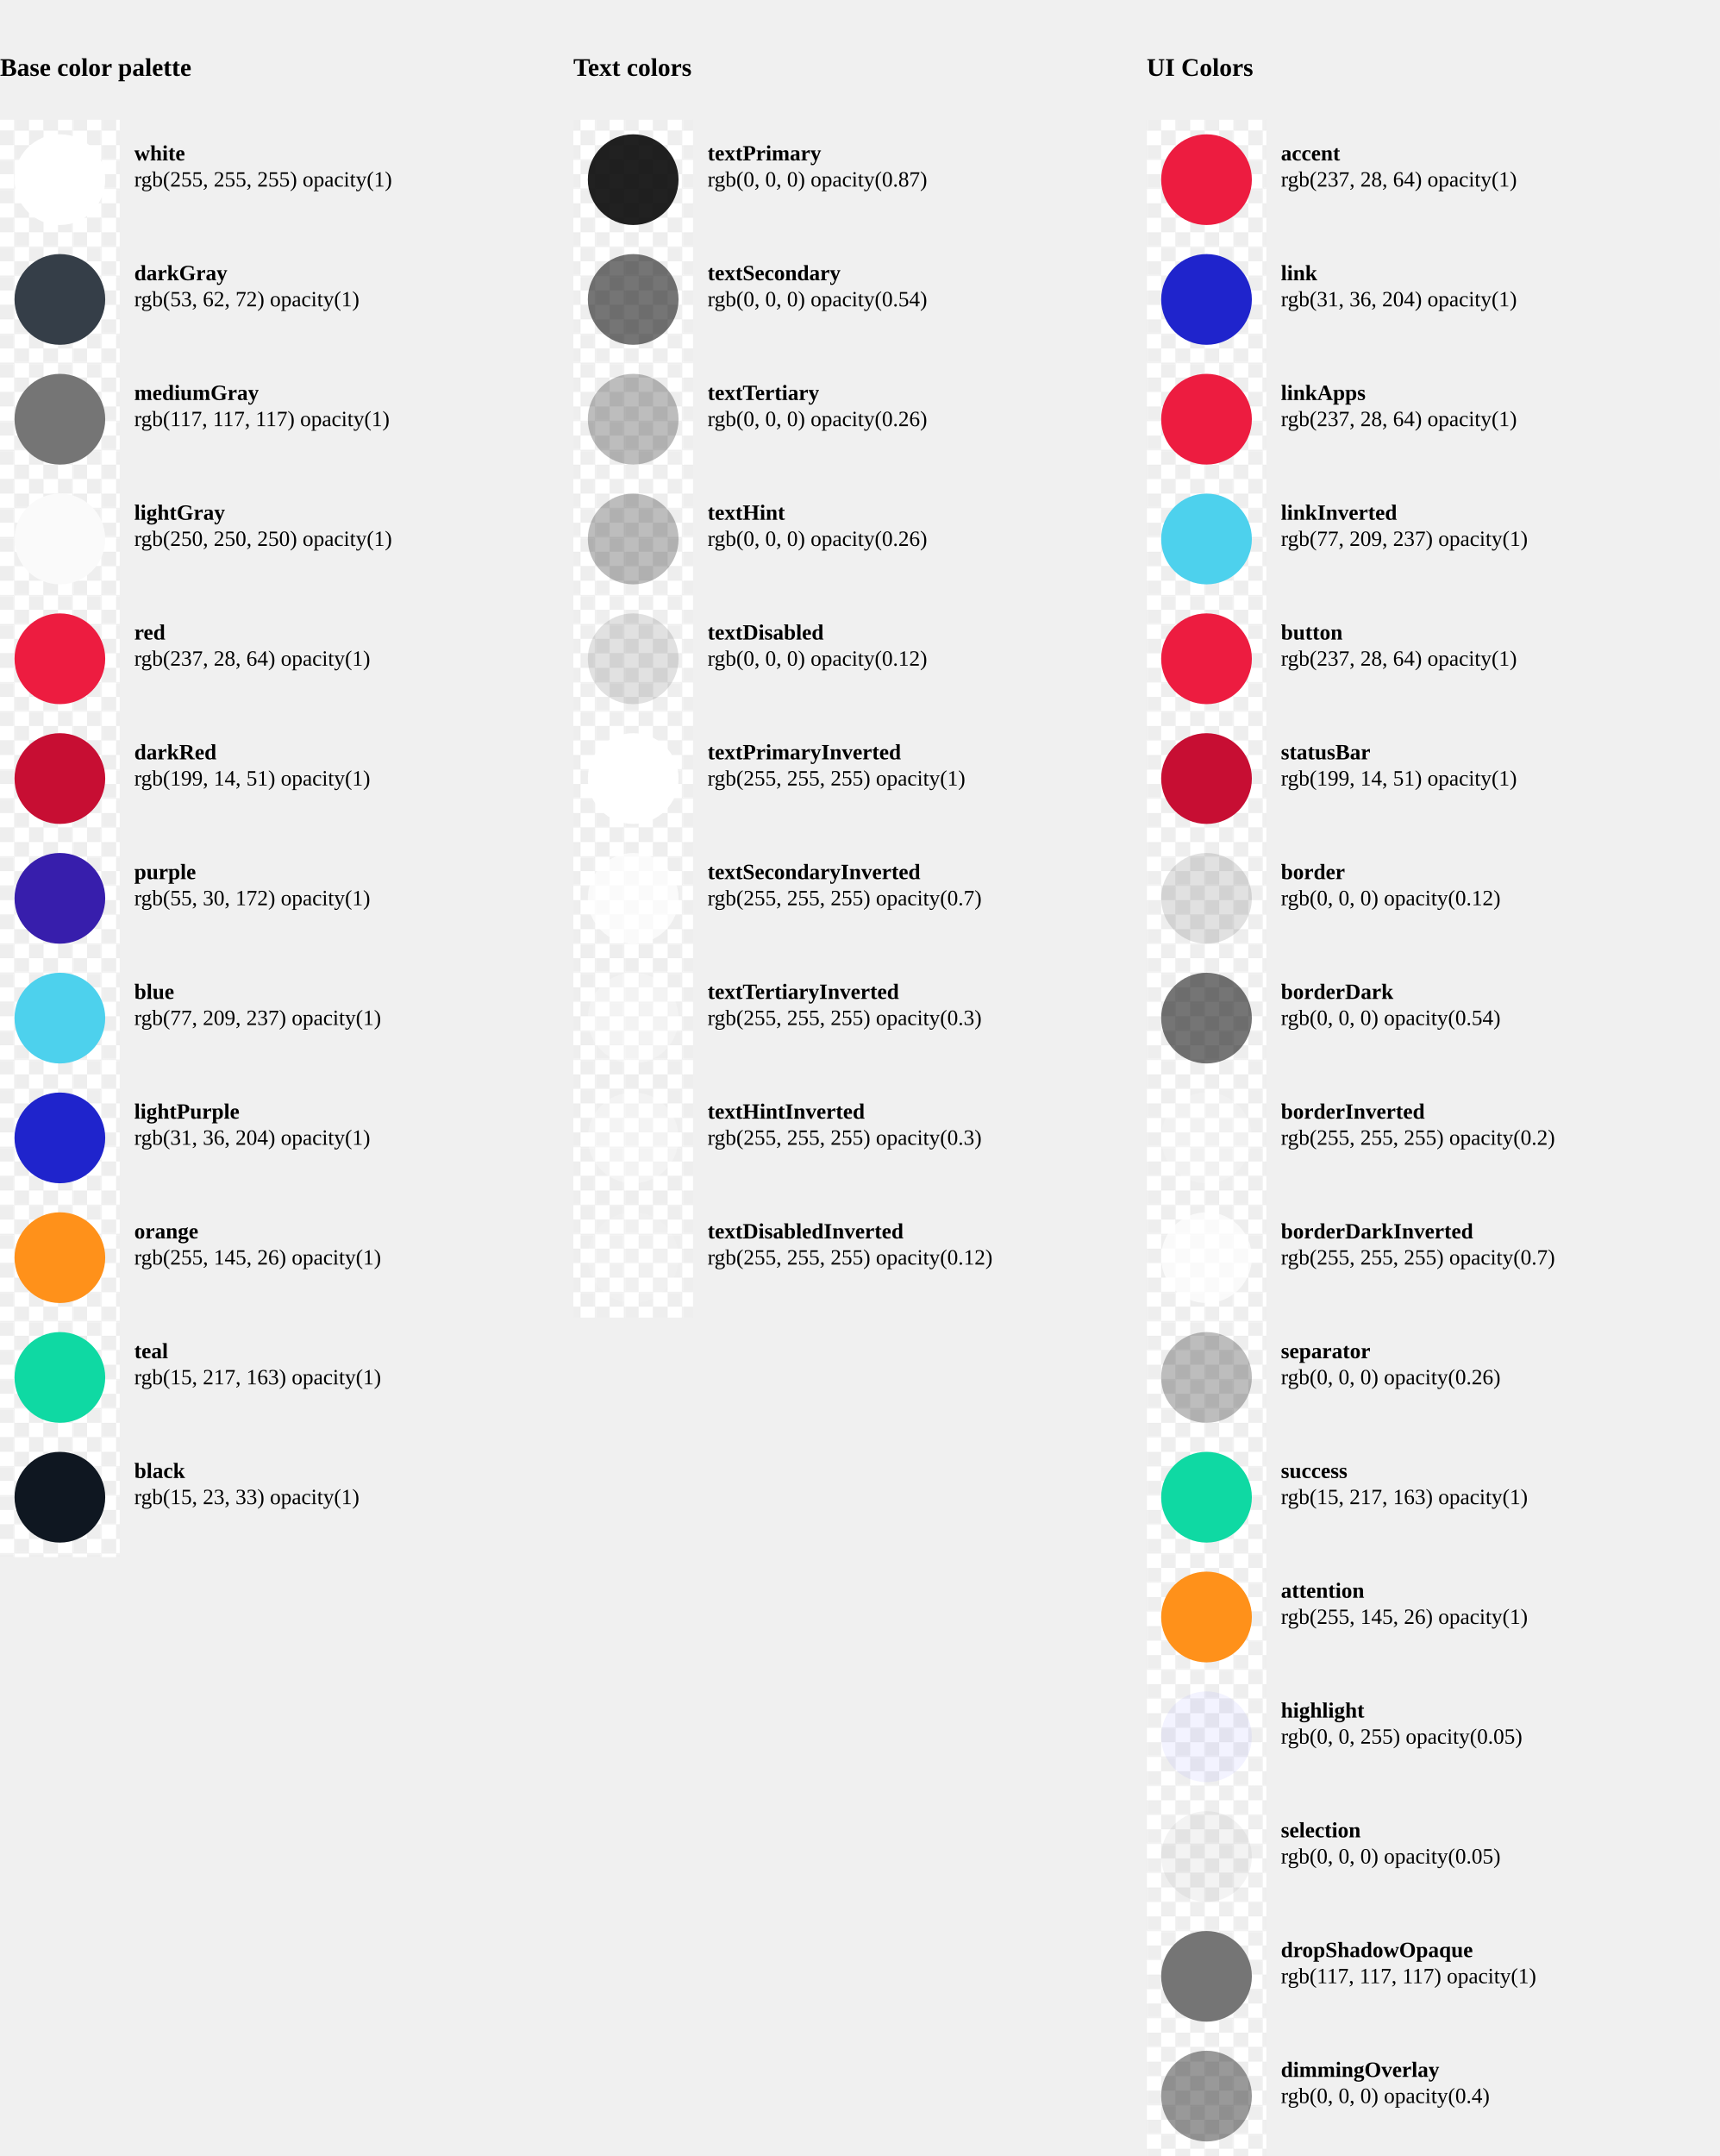
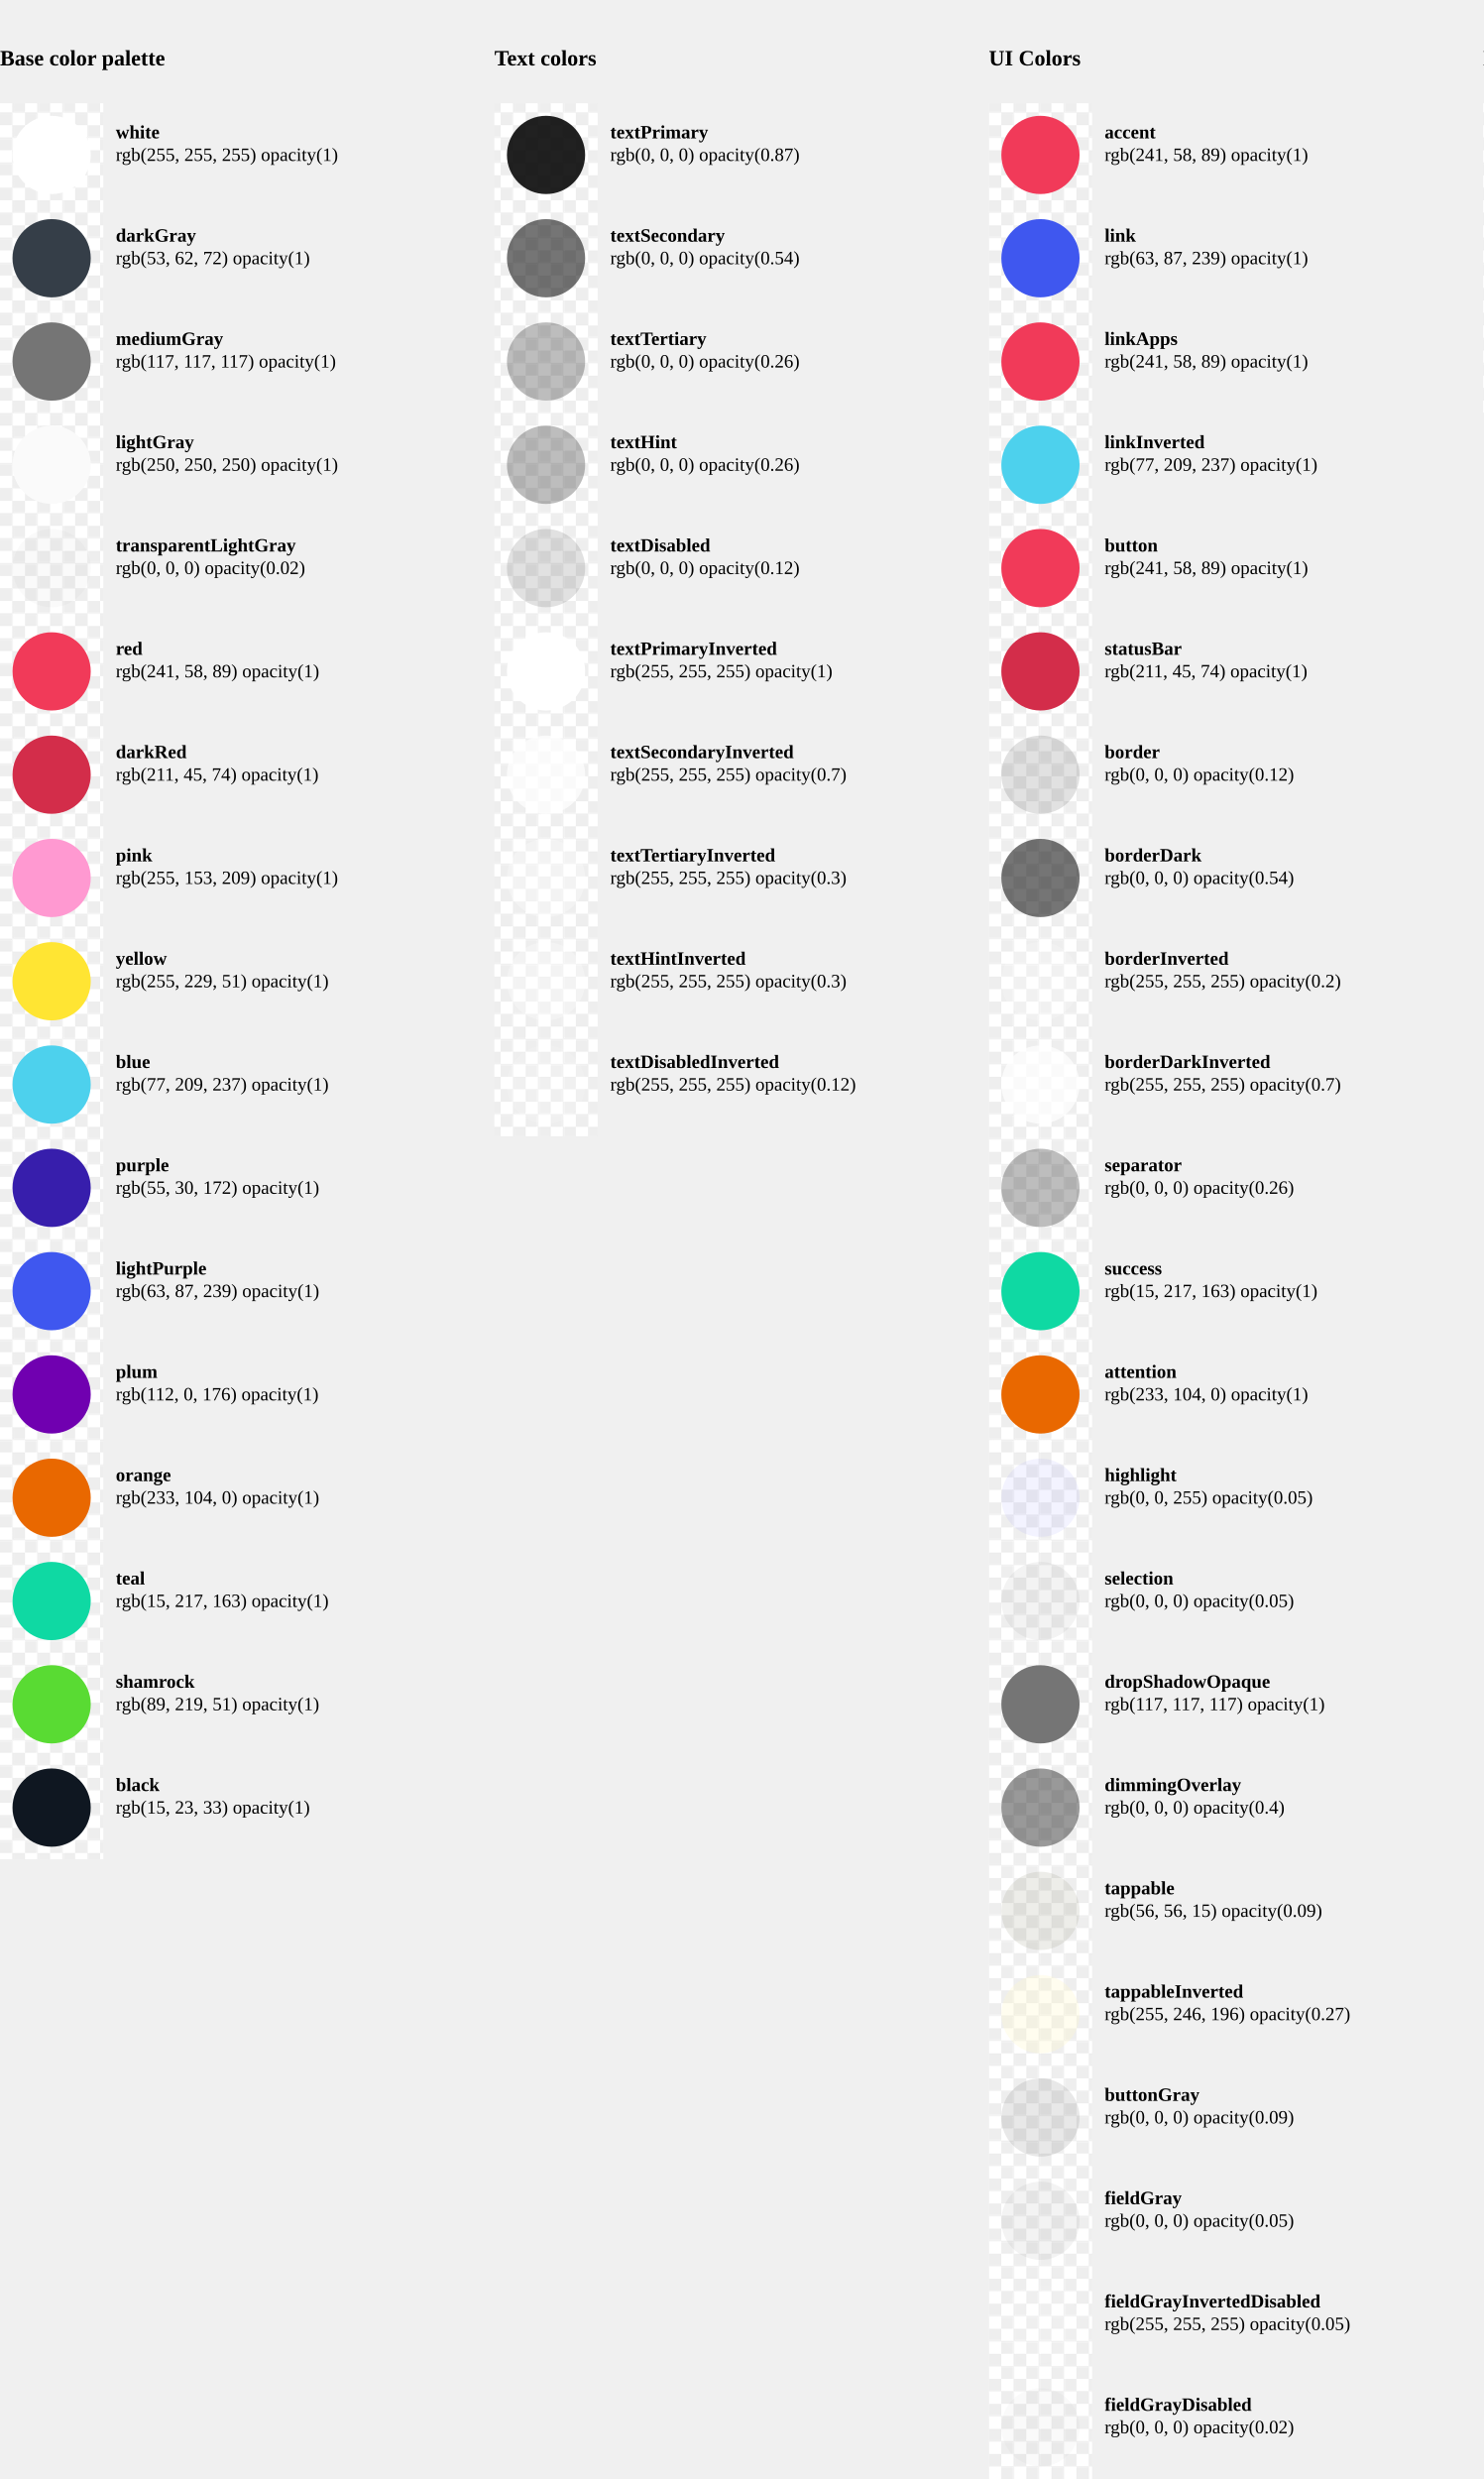
- <svg xmlns="http://www.w3.org/2000/svg" version="1.1" id="Meetup_Swatches" x="0px" y="0px" width="948" height="1188" viewBox="0 0 948 1188" xml:space="preserve">
+ <svg xmlns="http://www.w3.org/2000/svg" version="1.1" id="Meetup_Swatches" x="0px" y="0px" width="948" height="1584" viewBox="0 0 948 1584" xml:space="preserve">
  <defs>
    <pattern id="dark_grid" width="16" height="16" patternUnits="userSpaceOnUse">
      <rect fill="#111" x="0" y="0" width="8" height="8" />
      <rect fill="#222" x="8" y="0" width="8" height="8" />
      <rect fill="#222" x="0" y="8" width="8" height="8" />
      <rect fill="#111" x="8" y="8" width="8" height="8" />
    </pattern>
    <pattern id="light_grid" width="16" height="16" patternUnits="userSpaceOnUse">
      <rect fill="#fff" x="0" y="0" width="8" height="8" />
      <rect fill="#eee" x="8" y="0" width="8" height="8" />
      <rect fill="#eee" x="0" y="8" width="8" height="8" />
      <rect fill="#fff" x="8" y="8" width="8" height="8" />
    </pattern>
  </defs>
  <text x="0" y="25" font-size="14">
    <tspan x="0" dy="1.2em" font-weight="bold">Base color palette</tspan>
    <tspan x="0" dy="1.2em" />
  </text>
-   <rect fill="url(#light_grid)" x="0" y="66" width="66" height="792" />
+   <rect fill="url(#light_grid)" x="0" y="66" width="66" height="1122" />
  <circle cx="33" cy="99" r="25" fill="rgb(255, 255, 255)" opacity="1" />
  <text x="74" y="74" font-size="12">
    <tspan x="74" dy="1.2em" font-weight="bold">white</tspan>
    <tspan x="74" dy="1.2em">rgb(255, 255, 255) opacity(1)</tspan>
  </text>
  <circle cx="33" cy="165" r="25" fill="rgb(53, 62, 72)" opacity="1" />
  <text x="74" y="140" font-size="12">
    <tspan x="74" dy="1.2em" font-weight="bold">darkGray</tspan>
    <tspan x="74" dy="1.2em">rgb(53, 62, 72) opacity(1)</tspan>
  </text>
  <circle cx="33" cy="231" r="25" fill="rgb(117, 117, 117)" opacity="1" />
  <text x="74" y="206" font-size="12">
    <tspan x="74" dy="1.2em" font-weight="bold">mediumGray</tspan>
    <tspan x="74" dy="1.2em">rgb(117, 117, 117) opacity(1)</tspan>
  </text>
  <circle cx="33" cy="297" r="25" fill="rgb(250, 250, 250)" opacity="1" />
  <text x="74" y="272" font-size="12">
    <tspan x="74" dy="1.2em" font-weight="bold">lightGray</tspan>
    <tspan x="74" dy="1.2em">rgb(250, 250, 250) opacity(1)</tspan>
  </text>
-   <circle cx="33" cy="363" r="25" fill="rgb(237, 28, 64)" opacity="1" />
+   <circle cx="33" cy="363" r="25" fill="rgb(0, 0, 0)" opacity="0.02" />
  <text x="74" y="338" font-size="12">
+     <tspan x="74" dy="1.2em" font-weight="bold">transparentLightGray</tspan>
+     <tspan x="74" dy="1.2em">rgb(0, 0, 0) opacity(0.02)</tspan>
+   </text>
+   <circle cx="33" cy="429" r="25" fill="rgb(241, 58, 89)" opacity="1" />
+   <text x="74" y="404" font-size="12">
    <tspan x="74" dy="1.2em" font-weight="bold">red</tspan>
-     <tspan x="74" dy="1.2em">rgb(237, 28, 64) opacity(1)</tspan>
-   </text>
-   <circle cx="33" cy="429" r="25" fill="rgb(199, 14, 51)" opacity="1" />
-   <text x="74" y="404" font-size="12">
+     <tspan x="74" dy="1.2em">rgb(241, 58, 89) opacity(1)</tspan>
+   </text>
+   <circle cx="33" cy="495" r="25" fill="rgb(211, 45, 74)" opacity="1" />
+   <text x="74" y="470" font-size="12">
    <tspan x="74" dy="1.2em" font-weight="bold">darkRed</tspan>
-     <tspan x="74" dy="1.2em">rgb(199, 14, 51) opacity(1)</tspan>
-   </text>
-   <circle cx="33" cy="495" r="25" fill="rgb(55, 30, 172)" opacity="1" />
-   <text x="74" y="470" font-size="12">
+     <tspan x="74" dy="1.2em">rgb(211, 45, 74) opacity(1)</tspan>
+   </text>
+   <circle cx="33" cy="561" r="25" fill="rgb(255, 153, 209)" opacity="1" />
+   <text x="74" y="536" font-size="12">
+     <tspan x="74" dy="1.2em" font-weight="bold">pink</tspan>
+     <tspan x="74" dy="1.2em">rgb(255, 153, 209) opacity(1)</tspan>
+   </text>
+   <circle cx="33" cy="627" r="25" fill="rgb(255, 229, 51)" opacity="1" />
+   <text x="74" y="602" font-size="12">
+     <tspan x="74" dy="1.2em" font-weight="bold">yellow</tspan>
+     <tspan x="74" dy="1.2em">rgb(255, 229, 51) opacity(1)</tspan>
+   </text>
+   <circle cx="33" cy="693" r="25" fill="rgb(77, 209, 237)" opacity="1" />
+   <text x="74" y="668" font-size="12">
+     <tspan x="74" dy="1.2em" font-weight="bold">blue</tspan>
+     <tspan x="74" dy="1.2em">rgb(77, 209, 237) opacity(1)</tspan>
+   </text>
+   <circle cx="33" cy="759" r="25" fill="rgb(55, 30, 172)" opacity="1" />
+   <text x="74" y="734" font-size="12">
    <tspan x="74" dy="1.2em" font-weight="bold">purple</tspan>
    <tspan x="74" dy="1.2em">rgb(55, 30, 172) opacity(1)</tspan>
  </text>
-   <circle cx="33" cy="561" r="25" fill="rgb(77, 209, 237)" opacity="1" />
-   <text x="74" y="536" font-size="12">
-     <tspan x="74" dy="1.2em" font-weight="bold">blue</tspan>
-     <tspan x="74" dy="1.2em">rgb(77, 209, 237) opacity(1)</tspan>
-   </text>
-   <circle cx="33" cy="627" r="25" fill="rgb(31, 36, 204)" opacity="1" />
-   <text x="74" y="602" font-size="12">
+   <circle cx="33" cy="825" r="25" fill="rgb(63, 87, 239)" opacity="1" />
+   <text x="74" y="800" font-size="12">
    <tspan x="74" dy="1.2em" font-weight="bold">lightPurple</tspan>
-     <tspan x="74" dy="1.2em">rgb(31, 36, 204) opacity(1)</tspan>
-   </text>
-   <circle cx="33" cy="693" r="25" fill="rgb(255, 145, 26)" opacity="1" />
-   <text x="74" y="668" font-size="12">
+     <tspan x="74" dy="1.2em">rgb(63, 87, 239) opacity(1)</tspan>
+   </text>
+   <circle cx="33" cy="891" r="25" fill="rgb(112, 0, 176)" opacity="1" />
+   <text x="74" y="866" font-size="12">
+     <tspan x="74" dy="1.2em" font-weight="bold">plum</tspan>
+     <tspan x="74" dy="1.2em">rgb(112, 0, 176) opacity(1)</tspan>
+   </text>
+   <circle cx="33" cy="957" r="25" fill="rgb(233, 104, 0)" opacity="1" />
+   <text x="74" y="932" font-size="12">
    <tspan x="74" dy="1.2em" font-weight="bold">orange</tspan>
-     <tspan x="74" dy="1.2em">rgb(255, 145, 26) opacity(1)</tspan>
-   </text>
-   <circle cx="33" cy="759" r="25" fill="rgb(15, 217, 163)" opacity="1" />
-   <text x="74" y="734" font-size="12">
+     <tspan x="74" dy="1.2em">rgb(233, 104, 0) opacity(1)</tspan>
+   </text>
+   <circle cx="33" cy="1023" r="25" fill="rgb(15, 217, 163)" opacity="1" />
+   <text x="74" y="998" font-size="12">
    <tspan x="74" dy="1.2em" font-weight="bold">teal</tspan>
    <tspan x="74" dy="1.2em">rgb(15, 217, 163) opacity(1)</tspan>
  </text>
-   <circle cx="33" cy="825" r="25" fill="rgb(15, 23, 33)" opacity="1" />
-   <text x="74" y="800" font-size="12">
+   <circle cx="33" cy="1089" r="25" fill="rgb(89, 219, 51)" opacity="1" />
+   <text x="74" y="1064" font-size="12">
+     <tspan x="74" dy="1.2em" font-weight="bold">shamrock</tspan>
+     <tspan x="74" dy="1.2em">rgb(89, 219, 51) opacity(1)</tspan>
+   </text>
+   <circle cx="33" cy="1155" r="25" fill="rgb(15, 23, 33)" opacity="1" />
+   <text x="74" y="1130" font-size="12">
    <tspan x="74" dy="1.2em" font-weight="bold">black</tspan>
    <tspan x="74" dy="1.2em">rgb(15, 23, 33) opacity(1)</tspan>
  </text>
  <text x="316" y="25" font-size="14">
    <tspan x="316" dy="1.2em" font-weight="bold">Text colors</tspan>
    <tspan x="316" dy="1.2em" />
  </text>
  <rect fill="url(#light_grid)" x="316" y="66" width="66" height="660" />
  <circle cx="349" cy="99" r="25" fill="rgb(0, 0, 0)" opacity="0.87" />
  <text x="390" y="74" font-size="12">
    <tspan x="390" dy="1.2em" font-weight="bold">textPrimary</tspan>
    <tspan x="390" dy="1.2em">rgb(0, 0, 0) opacity(0.87)</tspan>
  </text>
  <circle cx="349" cy="165" r="25" fill="rgb(0, 0, 0)" opacity="0.54" />
  <text x="390" y="140" font-size="12">
    <tspan x="390" dy="1.2em" font-weight="bold">textSecondary</tspan>
    <tspan x="390" dy="1.2em">rgb(0, 0, 0) opacity(0.54)</tspan>
  </text>
  <circle cx="349" cy="231" r="25" fill="rgb(0, 0, 0)" opacity="0.26" />
  <text x="390" y="206" font-size="12">
    <tspan x="390" dy="1.2em" font-weight="bold">textTertiary</tspan>
    <tspan x="390" dy="1.2em">rgb(0, 0, 0) opacity(0.26)</tspan>
  </text>
  <circle cx="349" cy="297" r="25" fill="rgb(0, 0, 0)" opacity="0.26" />
  <text x="390" y="272" font-size="12">
    <tspan x="390" dy="1.2em" font-weight="bold">textHint</tspan>
    <tspan x="390" dy="1.2em">rgb(0, 0, 0) opacity(0.26)</tspan>
  </text>
  <circle cx="349" cy="363" r="25" fill="rgb(0, 0, 0)" opacity="0.12" />
  <text x="390" y="338" font-size="12">
    <tspan x="390" dy="1.2em" font-weight="bold">textDisabled</tspan>
    <tspan x="390" dy="1.2em">rgb(0, 0, 0) opacity(0.12)</tspan>
  </text>
  <circle cx="349" cy="429" r="25" fill="rgb(255, 255, 255)" opacity="1" />
  <text x="390" y="404" font-size="12">
    <tspan x="390" dy="1.2em" font-weight="bold">textPrimaryInverted</tspan>
    <tspan x="390" dy="1.2em">rgb(255, 255, 255) opacity(1)</tspan>
  </text>
  <circle cx="349" cy="495" r="25" fill="rgb(255, 255, 255)" opacity="0.7" />
  <text x="390" y="470" font-size="12">
    <tspan x="390" dy="1.2em" font-weight="bold">textSecondaryInverted</tspan>
    <tspan x="390" dy="1.2em">rgb(255, 255, 255) opacity(0.7)</tspan>
  </text>
  <circle cx="349" cy="561" r="25" fill="rgb(255, 255, 255)" opacity="0.3" />
  <text x="390" y="536" font-size="12">
    <tspan x="390" dy="1.2em" font-weight="bold">textTertiaryInverted</tspan>
    <tspan x="390" dy="1.2em">rgb(255, 255, 255) opacity(0.3)</tspan>
  </text>
  <circle cx="349" cy="627" r="25" fill="rgb(255, 255, 255)" opacity="0.3" />
  <text x="390" y="602" font-size="12">
    <tspan x="390" dy="1.2em" font-weight="bold">textHintInverted</tspan>
    <tspan x="390" dy="1.2em">rgb(255, 255, 255) opacity(0.3)</tspan>
  </text>
  <circle cx="349" cy="693" r="25" fill="rgb(255, 255, 255)" opacity="0.12" />
  <text x="390" y="668" font-size="12">
    <tspan x="390" dy="1.2em" font-weight="bold">textDisabledInverted</tspan>
    <tspan x="390" dy="1.2em">rgb(255, 255, 255) opacity(0.12)</tspan>
  </text>
  <text x="632" y="25" font-size="14">
    <tspan x="632" dy="1.2em" font-weight="bold">UI Colors</tspan>
    <tspan x="632" dy="1.2em" />
  </text>
-   <rect fill="url(#light_grid)" x="632" y="66" width="66" height="1122" />
-   <circle cx="665" cy="99" r="25" fill="rgb(237, 28, 64)" opacity="1" />
+   <rect fill="url(#light_grid)" x="632" y="66" width="66" height="1518" />
+   <circle cx="665" cy="99" r="25" fill="rgb(241, 58, 89)" opacity="1" />
  <text x="706" y="74" font-size="12">
    <tspan x="706" dy="1.2em" font-weight="bold">accent</tspan>
-     <tspan x="706" dy="1.2em">rgb(237, 28, 64) opacity(1)</tspan>
-   </text>
-   <circle cx="665" cy="165" r="25" fill="rgb(31, 36, 204)" opacity="1" />
+     <tspan x="706" dy="1.2em">rgb(241, 58, 89) opacity(1)</tspan>
+   </text>
+   <circle cx="665" cy="165" r="25" fill="rgb(63, 87, 239)" opacity="1" />
  <text x="706" y="140" font-size="12">
    <tspan x="706" dy="1.2em" font-weight="bold">link</tspan>
-     <tspan x="706" dy="1.2em">rgb(31, 36, 204) opacity(1)</tspan>
-   </text>
-   <circle cx="665" cy="231" r="25" fill="rgb(237, 28, 64)" opacity="1" />
+     <tspan x="706" dy="1.2em">rgb(63, 87, 239) opacity(1)</tspan>
+   </text>
+   <circle cx="665" cy="231" r="25" fill="rgb(241, 58, 89)" opacity="1" />
  <text x="706" y="206" font-size="12">
    <tspan x="706" dy="1.2em" font-weight="bold">linkApps</tspan>
-     <tspan x="706" dy="1.2em">rgb(237, 28, 64) opacity(1)</tspan>
+     <tspan x="706" dy="1.2em">rgb(241, 58, 89) opacity(1)</tspan>
  </text>
  <circle cx="665" cy="297" r="25" fill="rgb(77, 209, 237)" opacity="1" />
  <text x="706" y="272" font-size="12">
    <tspan x="706" dy="1.2em" font-weight="bold">linkInverted</tspan>
    <tspan x="706" dy="1.2em">rgb(77, 209, 237) opacity(1)</tspan>
  </text>
-   <circle cx="665" cy="363" r="25" fill="rgb(237, 28, 64)" opacity="1" />
+   <circle cx="665" cy="363" r="25" fill="rgb(241, 58, 89)" opacity="1" />
  <text x="706" y="338" font-size="12">
    <tspan x="706" dy="1.2em" font-weight="bold">button</tspan>
-     <tspan x="706" dy="1.2em">rgb(237, 28, 64) opacity(1)</tspan>
-   </text>
-   <circle cx="665" cy="429" r="25" fill="rgb(199, 14, 51)" opacity="1" />
+     <tspan x="706" dy="1.2em">rgb(241, 58, 89) opacity(1)</tspan>
+   </text>
+   <circle cx="665" cy="429" r="25" fill="rgb(211, 45, 74)" opacity="1" />
  <text x="706" y="404" font-size="12">
    <tspan x="706" dy="1.2em" font-weight="bold">statusBar</tspan>
-     <tspan x="706" dy="1.2em">rgb(199, 14, 51) opacity(1)</tspan>
+     <tspan x="706" dy="1.2em">rgb(211, 45, 74) opacity(1)</tspan>
  </text>
  <circle cx="665" cy="495" r="25" fill="rgb(0, 0, 0)" opacity="0.12" />
  <text x="706" y="470" font-size="12">
    <tspan x="706" dy="1.2em" font-weight="bold">border</tspan>
    <tspan x="706" dy="1.2em">rgb(0, 0, 0) opacity(0.12)</tspan>
  </text>
  <circle cx="665" cy="561" r="25" fill="rgb(0, 0, 0)" opacity="0.54" />
  <text x="706" y="536" font-size="12">
    <tspan x="706" dy="1.2em" font-weight="bold">borderDark</tspan>
    <tspan x="706" dy="1.2em">rgb(0, 0, 0) opacity(0.54)</tspan>
  </text>
  <circle cx="665" cy="627" r="25" fill="rgb(255, 255, 255)" opacity="0.2" />
  <text x="706" y="602" font-size="12">
    <tspan x="706" dy="1.2em" font-weight="bold">borderInverted</tspan>
    <tspan x="706" dy="1.2em">rgb(255, 255, 255) opacity(0.2)</tspan>
  </text>
  <circle cx="665" cy="693" r="25" fill="rgb(255, 255, 255)" opacity="0.7" />
  <text x="706" y="668" font-size="12">
    <tspan x="706" dy="1.2em" font-weight="bold">borderDarkInverted</tspan>
    <tspan x="706" dy="1.2em">rgb(255, 255, 255) opacity(0.7)</tspan>
  </text>
  <circle cx="665" cy="759" r="25" fill="rgb(0, 0, 0)" opacity="0.26" />
  <text x="706" y="734" font-size="12">
    <tspan x="706" dy="1.2em" font-weight="bold">separator</tspan>
    <tspan x="706" dy="1.2em">rgb(0, 0, 0) opacity(0.26)</tspan>
  </text>
  <circle cx="665" cy="825" r="25" fill="rgb(15, 217, 163)" opacity="1" />
  <text x="706" y="800" font-size="12">
    <tspan x="706" dy="1.2em" font-weight="bold">success</tspan>
    <tspan x="706" dy="1.2em">rgb(15, 217, 163) opacity(1)</tspan>
  </text>
-   <circle cx="665" cy="891" r="25" fill="rgb(255, 145, 26)" opacity="1" />
+   <circle cx="665" cy="891" r="25" fill="rgb(233, 104, 0)" opacity="1" />
  <text x="706" y="866" font-size="12">
    <tspan x="706" dy="1.2em" font-weight="bold">attention</tspan>
-     <tspan x="706" dy="1.2em">rgb(255, 145, 26) opacity(1)</tspan>
+     <tspan x="706" dy="1.2em">rgb(233, 104, 0) opacity(1)</tspan>
  </text>
  <circle cx="665" cy="957" r="25" fill="rgb(0, 0, 255)" opacity="0.05" />
  <text x="706" y="932" font-size="12">
    <tspan x="706" dy="1.2em" font-weight="bold">highlight</tspan>
    <tspan x="706" dy="1.2em">rgb(0, 0, 255) opacity(0.05)</tspan>
  </text>
  <circle cx="665" cy="1023" r="25" fill="rgb(0, 0, 0)" opacity="0.05" />
  <text x="706" y="998" font-size="12">
    <tspan x="706" dy="1.2em" font-weight="bold">selection</tspan>
    <tspan x="706" dy="1.2em">rgb(0, 0, 0) opacity(0.05)</tspan>
  </text>
  <circle cx="665" cy="1089" r="25" fill="rgb(117, 117, 117)" opacity="1" />
  <text x="706" y="1064" font-size="12">
    <tspan x="706" dy="1.2em" font-weight="bold">dropShadowOpaque</tspan>
    <tspan x="706" dy="1.2em">rgb(117, 117, 117) opacity(1)</tspan>
  </text>
  <circle cx="665" cy="1155" r="25" fill="rgb(0, 0, 0)" opacity="0.4" />
  <text x="706" y="1130" font-size="12">
    <tspan x="706" dy="1.2em" font-weight="bold">dimmingOverlay</tspan>
    <tspan x="706" dy="1.2em">rgb(0, 0, 0) opacity(0.4)</tspan>
+   </text>
+   <circle cx="665" cy="1221" r="25" fill="rgb(56, 56, 15)" opacity="0.09" />
+   <text x="706" y="1196" font-size="12">
+     <tspan x="706" dy="1.2em" font-weight="bold">tappable</tspan>
+     <tspan x="706" dy="1.2em">rgb(56, 56, 15) opacity(0.09)</tspan>
+   </text>
+   <circle cx="665" cy="1287" r="25" fill="rgb(255, 246, 196)" opacity="0.27" />
+   <text x="706" y="1262" font-size="12">
+     <tspan x="706" dy="1.2em" font-weight="bold">tappableInverted</tspan>
+     <tspan x="706" dy="1.2em">rgb(255, 246, 196) opacity(0.27)</tspan>
+   </text>
+   <circle cx="665" cy="1353" r="25" fill="rgb(0, 0, 0)" opacity="0.09" />
+   <text x="706" y="1328" font-size="12">
+     <tspan x="706" dy="1.2em" font-weight="bold">buttonGray</tspan>
+     <tspan x="706" dy="1.2em">rgb(0, 0, 0) opacity(0.09)</tspan>
+   </text>
+   <circle cx="665" cy="1419" r="25" fill="rgb(0, 0, 0)" opacity="0.05" />
+   <text x="706" y="1394" font-size="12">
+     <tspan x="706" dy="1.2em" font-weight="bold">fieldGray</tspan>
+     <tspan x="706" dy="1.2em">rgb(0, 0, 0) opacity(0.05)</tspan>
+   </text>
+   <circle cx="665" cy="1485" r="25" fill="rgb(255, 255, 255)" opacity="0.05" />
+   <text x="706" y="1460" font-size="12">
+     <tspan x="706" dy="1.2em" font-weight="bold">fieldGrayInvertedDisabled</tspan>
+     <tspan x="706" dy="1.2em">rgb(255, 255, 255) opacity(0.05)</tspan>
+   </text>
+   <circle cx="665" cy="1551" r="25" fill="rgb(0, 0, 0)" opacity="0.02" />
+   <text x="706" y="1526" font-size="12">
+     <tspan x="706" dy="1.2em" font-weight="bold">fieldGrayDisabled</tspan>
+     <tspan x="706" dy="1.2em">rgb(0, 0, 0) opacity(0.02)</tspan>
  </text>
  <text x="948" y="25" font-size="14">
    <tspan x="948" dy="1.2em" font-weight="bold">Background colors</tspan>
    <tspan x="948" dy="1.2em" />
  </text>
  <rect fill="url(#light_grid)" x="948" y="66" width="66" height="198" />
  <circle cx="981" cy="99" r="25" fill="rgb(255, 255, 255)" opacity="1" />
  <text x="1022" y="74" font-size="12">
    <tspan x="1022" dy="1.2em" font-weight="bold">contentBG</tspan>
    <tspan x="1022" dy="1.2em">rgb(255, 255, 255) opacity(1)</tspan>
  </text>
  <circle cx="981" cy="165" r="25" fill="rgb(15, 23, 33)" opacity="1" />
  <text x="1022" y="140" font-size="12">
    <tspan x="1022" dy="1.2em" font-weight="bold">contentBGInverted</tspan>
    <tspan x="1022" dy="1.2em">rgb(15, 23, 33) opacity(1)</tspan>
  </text>
  <circle cx="981" cy="231" r="25" fill="rgb(250, 250, 250)" opacity="1" />
  <text x="1022" y="206" font-size="12">
    <tspan x="1022" dy="1.2em" font-weight="bold">collectionBG</tspan>
    <tspan x="1022" dy="1.2em">rgb(250, 250, 250) opacity(1)</tspan>
  </text>
</svg>
